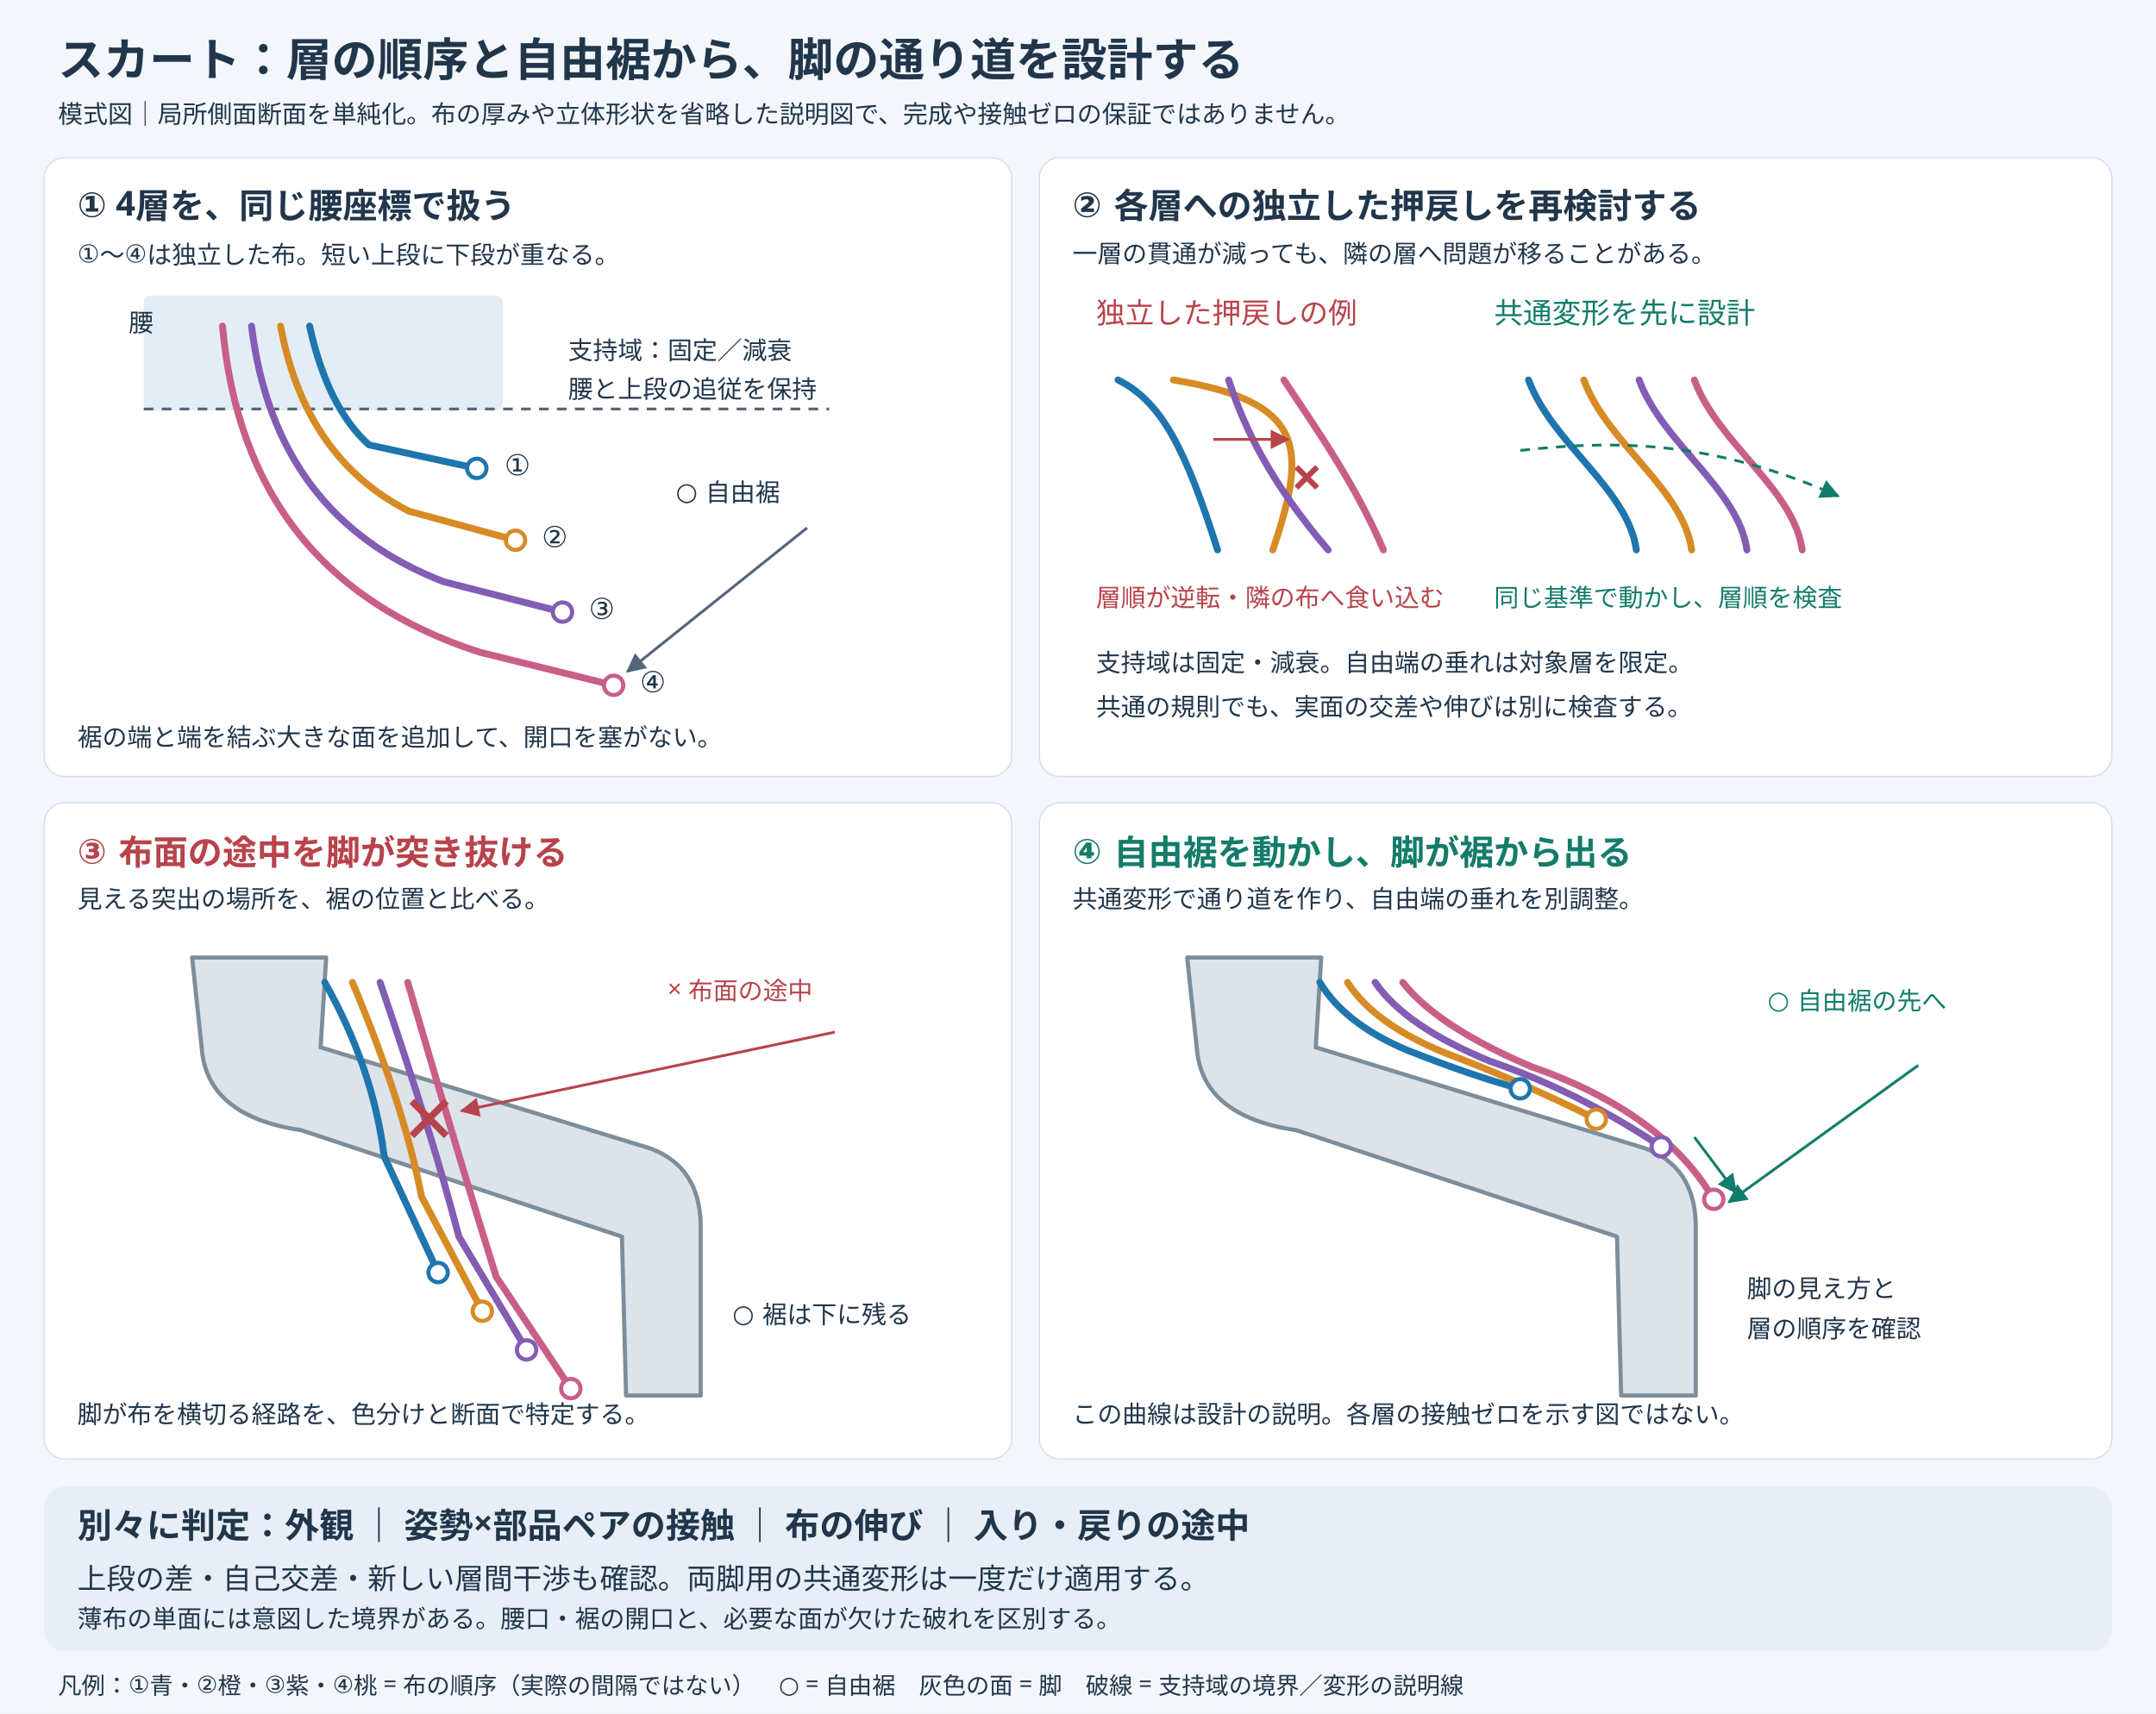
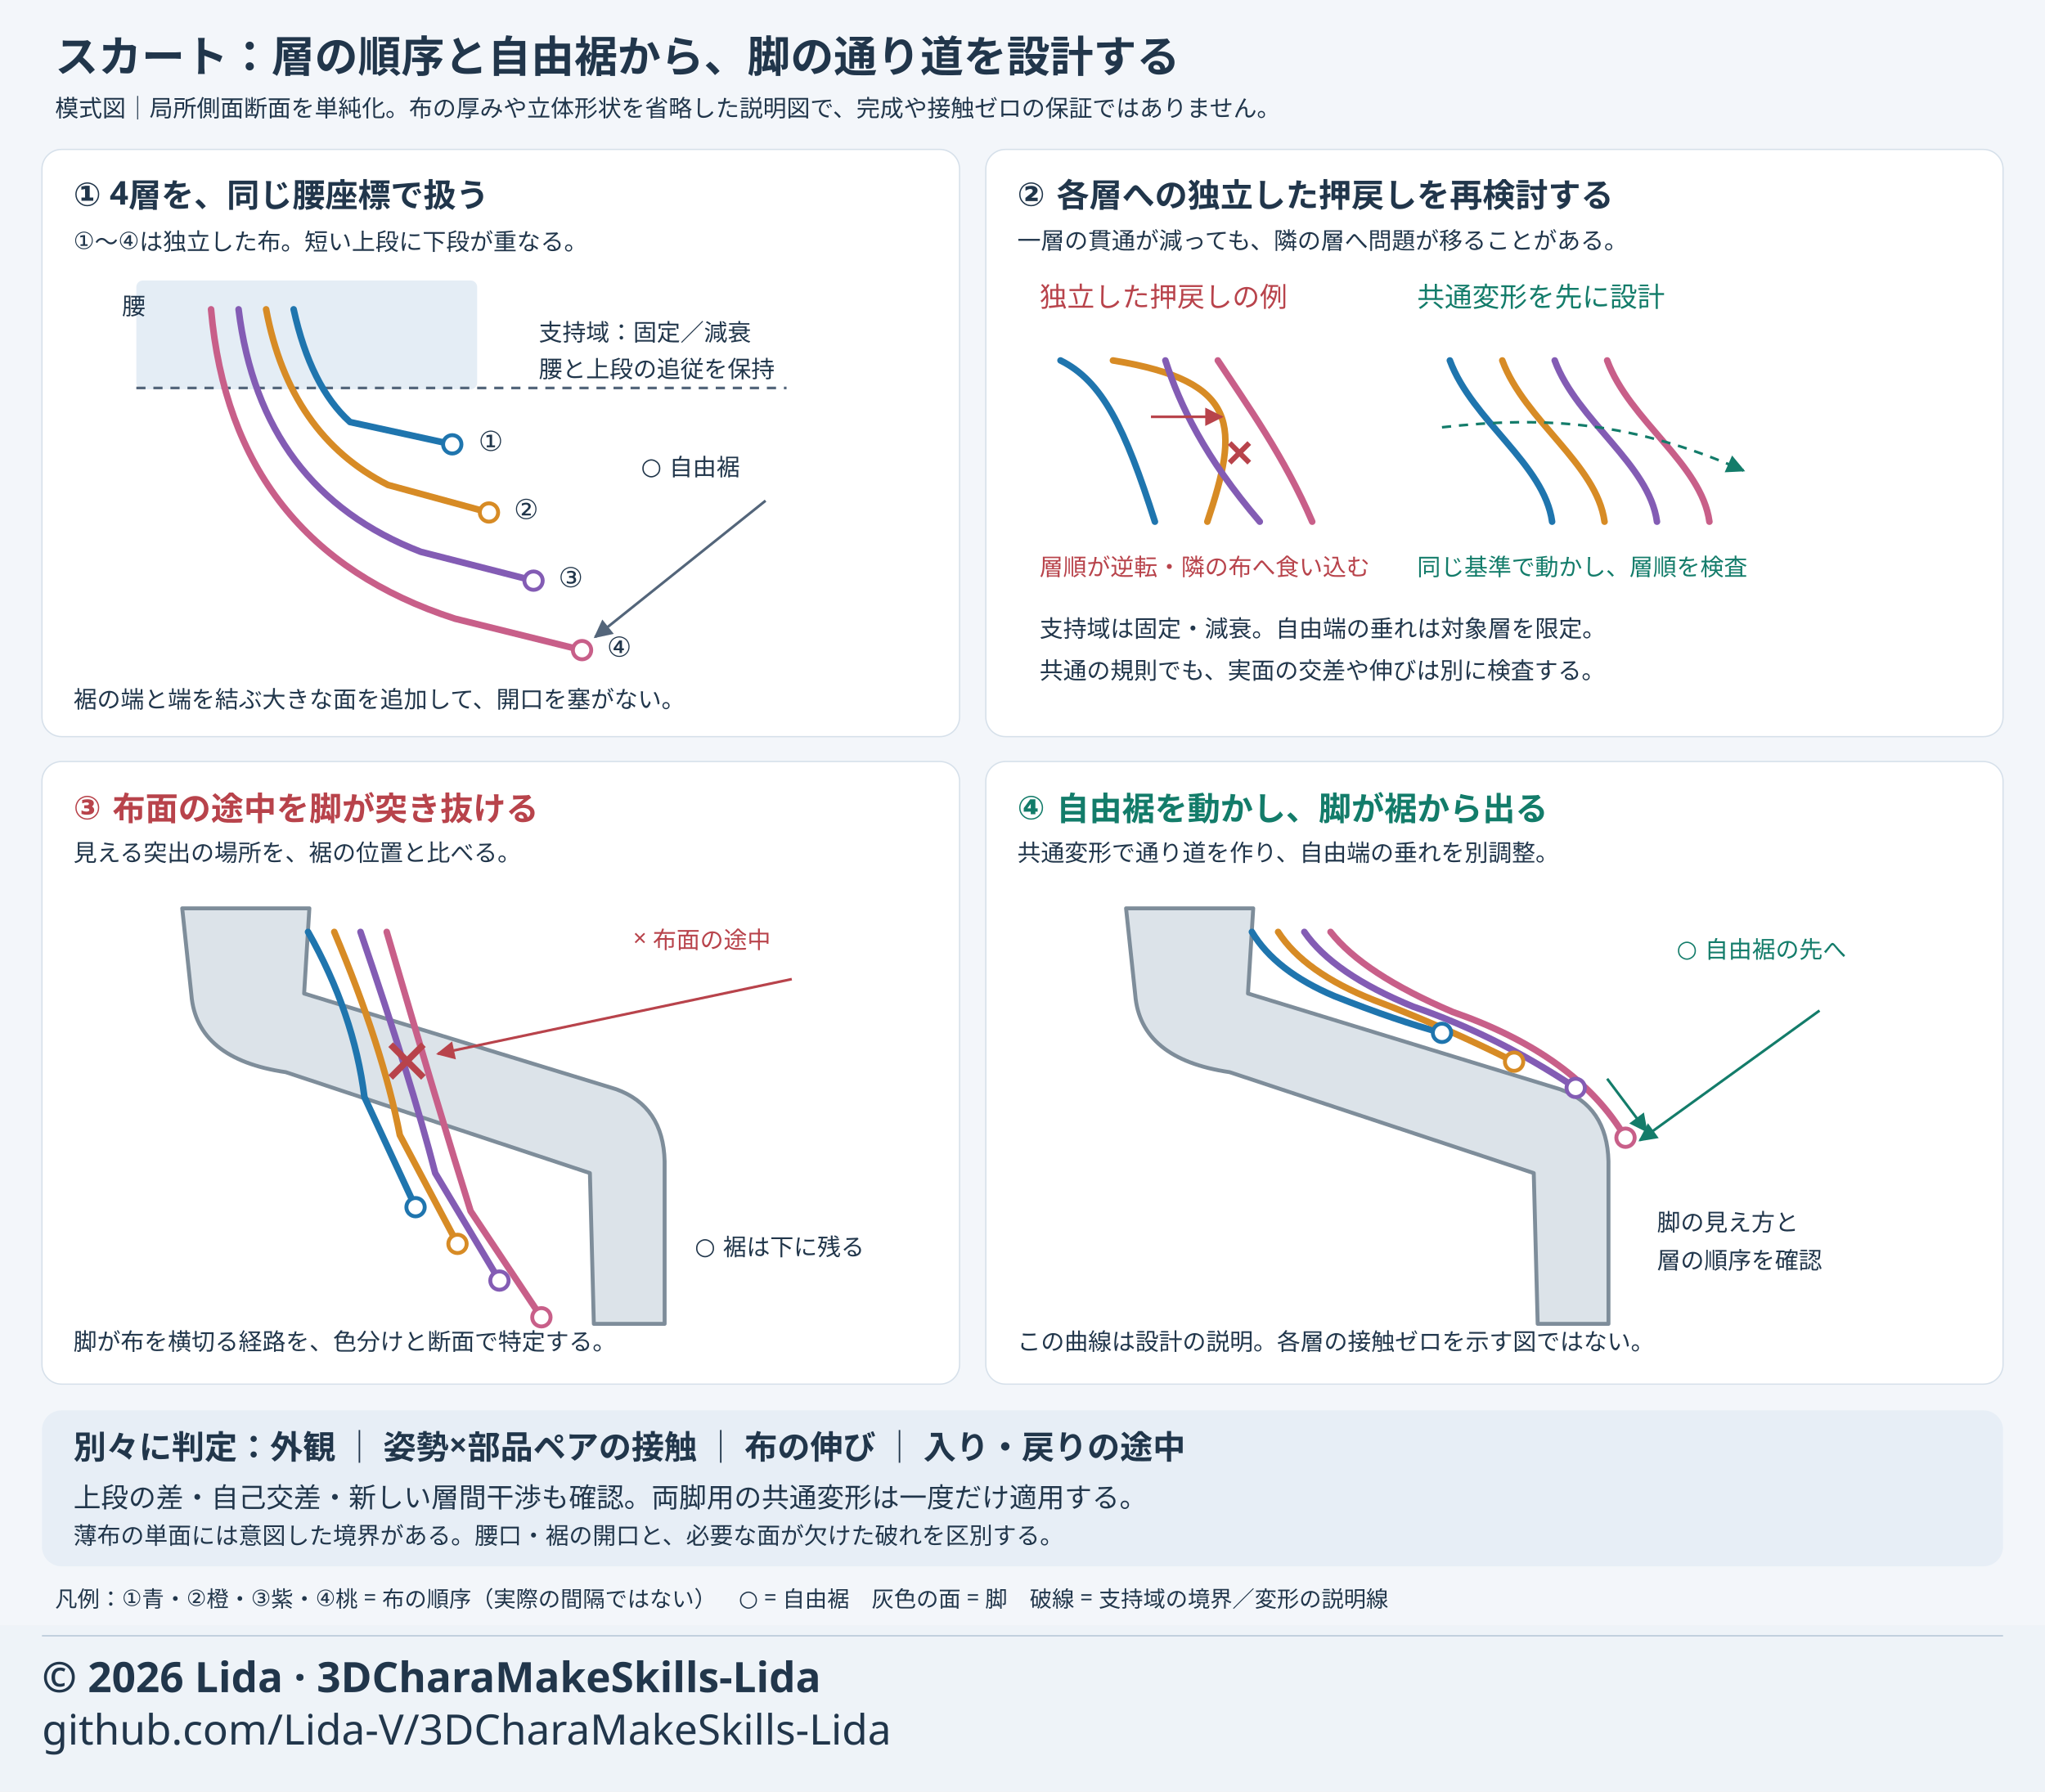
- <svg xmlns="http://www.w3.org/2000/svg" width="1560" height="1240" viewBox="0 0 1560 1240" role="img" aria-labelledby="title desc">
+ <svg xmlns="http://www.w3.org/2000/svg" width="1560" height="1367" viewBox="0 0 1560 1367" role="img" aria-labelledby="title desc">
  <defs>
    <marker id="arr" viewBox="0 0 10 10" refX="9" refY="5" markerWidth="7" markerHeight="7" orient="auto-start-reverse">
      <path d="M0 0L10 5L0 10Z" fill="#53657a" />
    </marker>
    <marker id="redarr" viewBox="0 0 10 10" refX="9" refY="5" markerWidth="7" markerHeight="7" orient="auto-start-reverse">
      <path d="M0 0L10 5L0 10Z" fill="#b8434b" />
    </marker>
    <marker id="greenarr" viewBox="0 0 10 10" refX="9" refY="5" markerWidth="7" markerHeight="7" orient="auto-start-reverse">
      <path d="M0 0L10 5L0 10Z" fill="#137c6a" />
    </marker>
    <style>text{font-family:'Noto Sans JP','Yu Gothic',Meiryo,sans-serif;fill:#21364b}.h{font-size:25px;font-weight:700}.t{font-size:21px}.s{font-size:18px}.small{font-size:17px}.bad{fill:#b8434b}.good{fill:#137c6a}.cloth{fill:none;stroke-width:5;stroke-linecap:round;stroke-linejoin:round}.a{stroke:#1f75ae}.b{stroke:#d78b25}.c{stroke:#835cb4}.d{stroke:#c85f89}.guide{fill:none;stroke:#53657a;stroke-width:2;stroke-dasharray:7 6}.leg{fill:#dce3e9;stroke:#7e8d9a;stroke-width:3;stroke-linejoin:round}</style>
  </defs>
  <rect width="1560" height="1240" fill="#f3f6fa" />
  <text x="42" y="55" font-size="33" font-weight="700">スカート：層の順序と自由裾から、脚の通り道を設計する</text>
  <text x="42" y="89" class="s">模式図｜局所側面断面を単純化。布の厚みや立体形状を省略した説明図で、完成や接触ゼロの保証ではありません。</text>
  <rect x="32" y="114" width="700" height="448" rx="15" fill="#fff" stroke="#d6e0ea" />
  <rect x="752" y="114" width="776" height="448" rx="15" fill="#fff" stroke="#d6e0ea" />
  <text x="56" y="157" class="h">① 4層を、同じ腰座標で扱う</text>
  <text x="56" y="190" class="s">①〜④は独立した布。短い上段に下段が重なる。</text>
  <rect x="104" y="214" width="260" height="83" rx="5" fill="#e4edf5" />
  <line x1="104" y1="296" x2="600" y2="296" class="guide" />
  <text x="411" y="260" class="s">支持域：固定／減衰</text>
  <text x="411" y="288" class="s">腰と上段の追従を保持</text>
  <path d="M224 236 Q237 295 267 322 L345 339" class="cloth a" />
  <path d="M203 236 Q221 332 296 370 L373 391" class="cloth b" />
  <path d="M182 236 Q199 374 321 421 L407 443" class="cloth c" />
  <path d="M161 236 Q177 417 347 472 L444 496" class="cloth d" />
  <circle cx="345" cy="339" r="7" fill="#fff" stroke="#1f75ae" stroke-width="3" />
  <circle cx="373" cy="391" r="7" fill="#fff" stroke="#d78b25" stroke-width="3" />
  <circle cx="407" cy="443" r="7" fill="#fff" stroke="#835cb4" stroke-width="3" />
  <circle cx="444" cy="496" r="7" fill="#fff" stroke="#c85f89" stroke-width="3" />
  <text x="93" y="240" class="s">腰</text>
  <text x="365" y="344" class="t">①</text>
  <text x="392" y="396" class="t">②</text>
  <text x="426" y="448" class="t">③</text>
  <text x="463" y="501" class="t">④</text>
  <path d="M584 382 L454 486" fill="none" stroke="#53657a" stroke-width="2" marker-end="url(#arr)" />
  <text x="489" y="362" class="s">○ 自由裾</text>
  <text x="56" y="540" class="s">裾の端と端を結ぶ大きな面を追加して、開口を塞がない。</text>
  <text x="776" y="157" class="h">② 各層への独立した押戻しを再検討する</text>
  <text x="776" y="190" class="s">一層の貫通が減っても、隣の層へ問題が移ることがある。</text>
  <text x="793" y="234" class="t bad">独立した押戻しの例</text>
  <path d="M809 275 C841 291 858 326 881 398" class="cloth a" />
  <path d="M849 275 C947 291 945 326 921 398" class="cloth b" />
  <path d="M889 275 C900 309 919 349 961 398" class="cloth c" />
  <path d="M929 275 C952 310 980 349 1001 398" class="cloth d" />
  <path d="M878 318 L932 318" fill="none" stroke="#b8434b" stroke-width="2" marker-end="url(#redarr)" />
  <path d="M938 338 l15 15 M953 338 l-15 15" stroke="#b8434b" stroke-width="4" />
  <text x="793" y="439" class="s bad">層順が逆転・隣の布へ食い込む</text>
  <text x="1081" y="234" class="t good">共通変形を先に設計</text>
  <path d="M1106 275 C1123 321 1178 354 1184 398" class="cloth a" />
  <path d="M1146 275 C1163 321 1218 354 1224 398" class="cloth b" />
  <path d="M1186 275 C1203 321 1258 354 1264 398" class="cloth c" />
  <path d="M1226 275 C1243 321 1298 354 1304 398" class="cloth d" />
  <path d="M1100 326 C1180 317 1246 322 1330 359" fill="none" stroke="#137c6a" stroke-width="2" stroke-dasharray="7 6" marker-end="url(#greenarr)" />
  <text x="1081" y="439" class="s good">同じ基準で動かし、層順を検査</text>
  <text x="793" y="486" class="s">支持域は固定・減衰。自由端の垂れは対象層を限定。</text>
  <text x="793" y="518" class="s">共通の規則でも、実面の交差や伸びは別に検査する。</text>
  <rect x="32" y="581" width="700" height="475" rx="15" fill="#fff" stroke="#d6e0ea" />
  <rect x="752" y="581" width="776" height="475" rx="15" fill="#fff" stroke="#d6e0ea" />
  <text x="56" y="625" class="h bad">③ 布面の途中を脚が突き抜ける</text>
  <text x="56" y="657" class="s">見える突出の場所を、裾の位置と比べる。</text>
  <path d="M139 693 L236 693 L232 758 L470 831 Q506 844 507 886 L507 1010 L453 1010 L450 895 L218 818 Q150 808 146 759Z" class="leg" />
  <path d="M235 711 Q270 773 278 837 L317 921" class="cloth a" />
  <path d="M255 711 Q292 799 305 866 L349 949" class="cloth b" />
  <path d="M275 711 Q314 825 332 895 L381 977" class="cloth c" />
  <path d="M295 711 Q336 851 359 924 L413 1005" class="cloth d" />
  <circle cx="317" cy="921" r="7" fill="#fff" stroke="#1f75ae" stroke-width="3" />
  <circle cx="349" cy="949" r="7" fill="#fff" stroke="#d78b25" stroke-width="3" />
  <circle cx="381" cy="977" r="7" fill="#fff" stroke="#835cb4" stroke-width="3" />
  <circle cx="413" cy="1005" r="7" fill="#fff" stroke="#c85f89" stroke-width="3" />
  <path d="M298 797 l25 25 M323 797 l-25 25" stroke="#b8434b" stroke-width="5" />
  <path d="M604 747 L334 804" fill="none" stroke="#b8434b" stroke-width="2" marker-end="url(#redarr)" />
  <text x="483" y="722" class="s bad">× 布面の途中</text>
  <text x="530" y="957" class="s">○ 裾は下に残る</text>
  <text x="56" y="1030" class="s">脚が布を横切る経路を、色分けと断面で特定する。</text>
  <text x="776" y="625" class="h good">④ 自由裾を動かし、脚が裾から出る</text>
  <text x="776" y="657" class="s">共通変形で通り道を作り、自由端の垂れを別調整。</text>
  <path d="M859 693 L956 693 L952 758 L1190 831 Q1226 844 1227 886 L1227 1010 L1173 1010 L1170 895 L938 818 Q870 808 866 759Z" class="leg" />
  <path d="M955 711 Q973 741 1018 760 Q1066 779 1100 788" class="cloth a" />
  <path d="M975 711 Q995 742 1048 763 Q1101 783 1155 810" class="cloth b" />
  <path d="M995 711 Q1017 743 1078 768 Q1142 790 1202 830" class="cloth c" />
  <path d="M1015 711 Q1040 743 1108 772 Q1203 805 1240 868" class="cloth d" />
  <circle cx="1100" cy="788" r="7" fill="#fff" stroke="#1f75ae" stroke-width="3" />
  <circle cx="1155" cy="810" r="7" fill="#fff" stroke="#d78b25" stroke-width="3" />
  <circle cx="1202" cy="830" r="7" fill="#fff" stroke="#835cb4" stroke-width="3" />
  <circle cx="1240" cy="868" r="7" fill="#fff" stroke="#c85f89" stroke-width="3" />
  <path d="M1388 771 L1251 870" fill="none" stroke="#137c6a" stroke-width="2" marker-end="url(#greenarr)" />
  <text x="1279" y="730" class="s good">○ 自由裾の先へ</text>
  <path d="M1226 823 L1256 863" fill="none" stroke="#137c6a" stroke-width="2" marker-end="url(#greenarr)" />
  <text x="1264" y="939" class="s">脚の見え方と</text>
  <text x="1264" y="968" class="s">層の順序を確認</text>
  <text x="776" y="1030" class="s">この曲線は設計の説明。各層の接触ゼロを示す図ではない。</text>
  <rect x="32" y="1076" width="1496" height="119" rx="15" fill="#e7eef6" />
  <text x="56" y="1113" class="h">別々に判定：外観 ｜ 姿勢×部品ペアの接触 ｜ 布の伸び ｜ 入り・戻りの途中</text>
  <text x="56" y="1150" class="t">上段の差・自己交差・新しい層間干渉も確認。両脚用の共通変形は一度だけ適用する。</text>
  <text x="56" y="1178" class="s">薄布の単面には意図した境界がある。腰口・裾の開口と、必要な面が欠けた破れを区別する。</text>
  <text x="42" y="1226" class="small">凡例：①青・②橙・③紫・④桃 = 布の順序（実際の間隔ではない）　○ = 自由裾　灰色の面 = 脚　破線 = 支持域の境界／変形の説明線</text>
+   <g id="lida-provenance" aria-label="© 2026 Lida · 3DCharaMakeSkills-Lida; github.com/Lida-V/3DCharaMakeSkills-Lida">
+     <rect x="0" y="1240" width="1560" height="127" fill="#eef3f8" />
+     <path d="M 32 1248 H 1528" fill="none" stroke="#b7c7d7" stroke-width="1" />
+     <text x="32" y="1291" font-family="Meiryo, sans-serif" font-size="32" font-weight="700" fill="#223e57">© 2026 Lida · 3DCharaMakeSkills-Lida</text>
+     <text x="32" y="1331" font-family="Meiryo, sans-serif" font-size="32" fill="#355770">github.com/Lida-V/3DCharaMakeSkills-Lida</text>
+   </g>
</svg>
